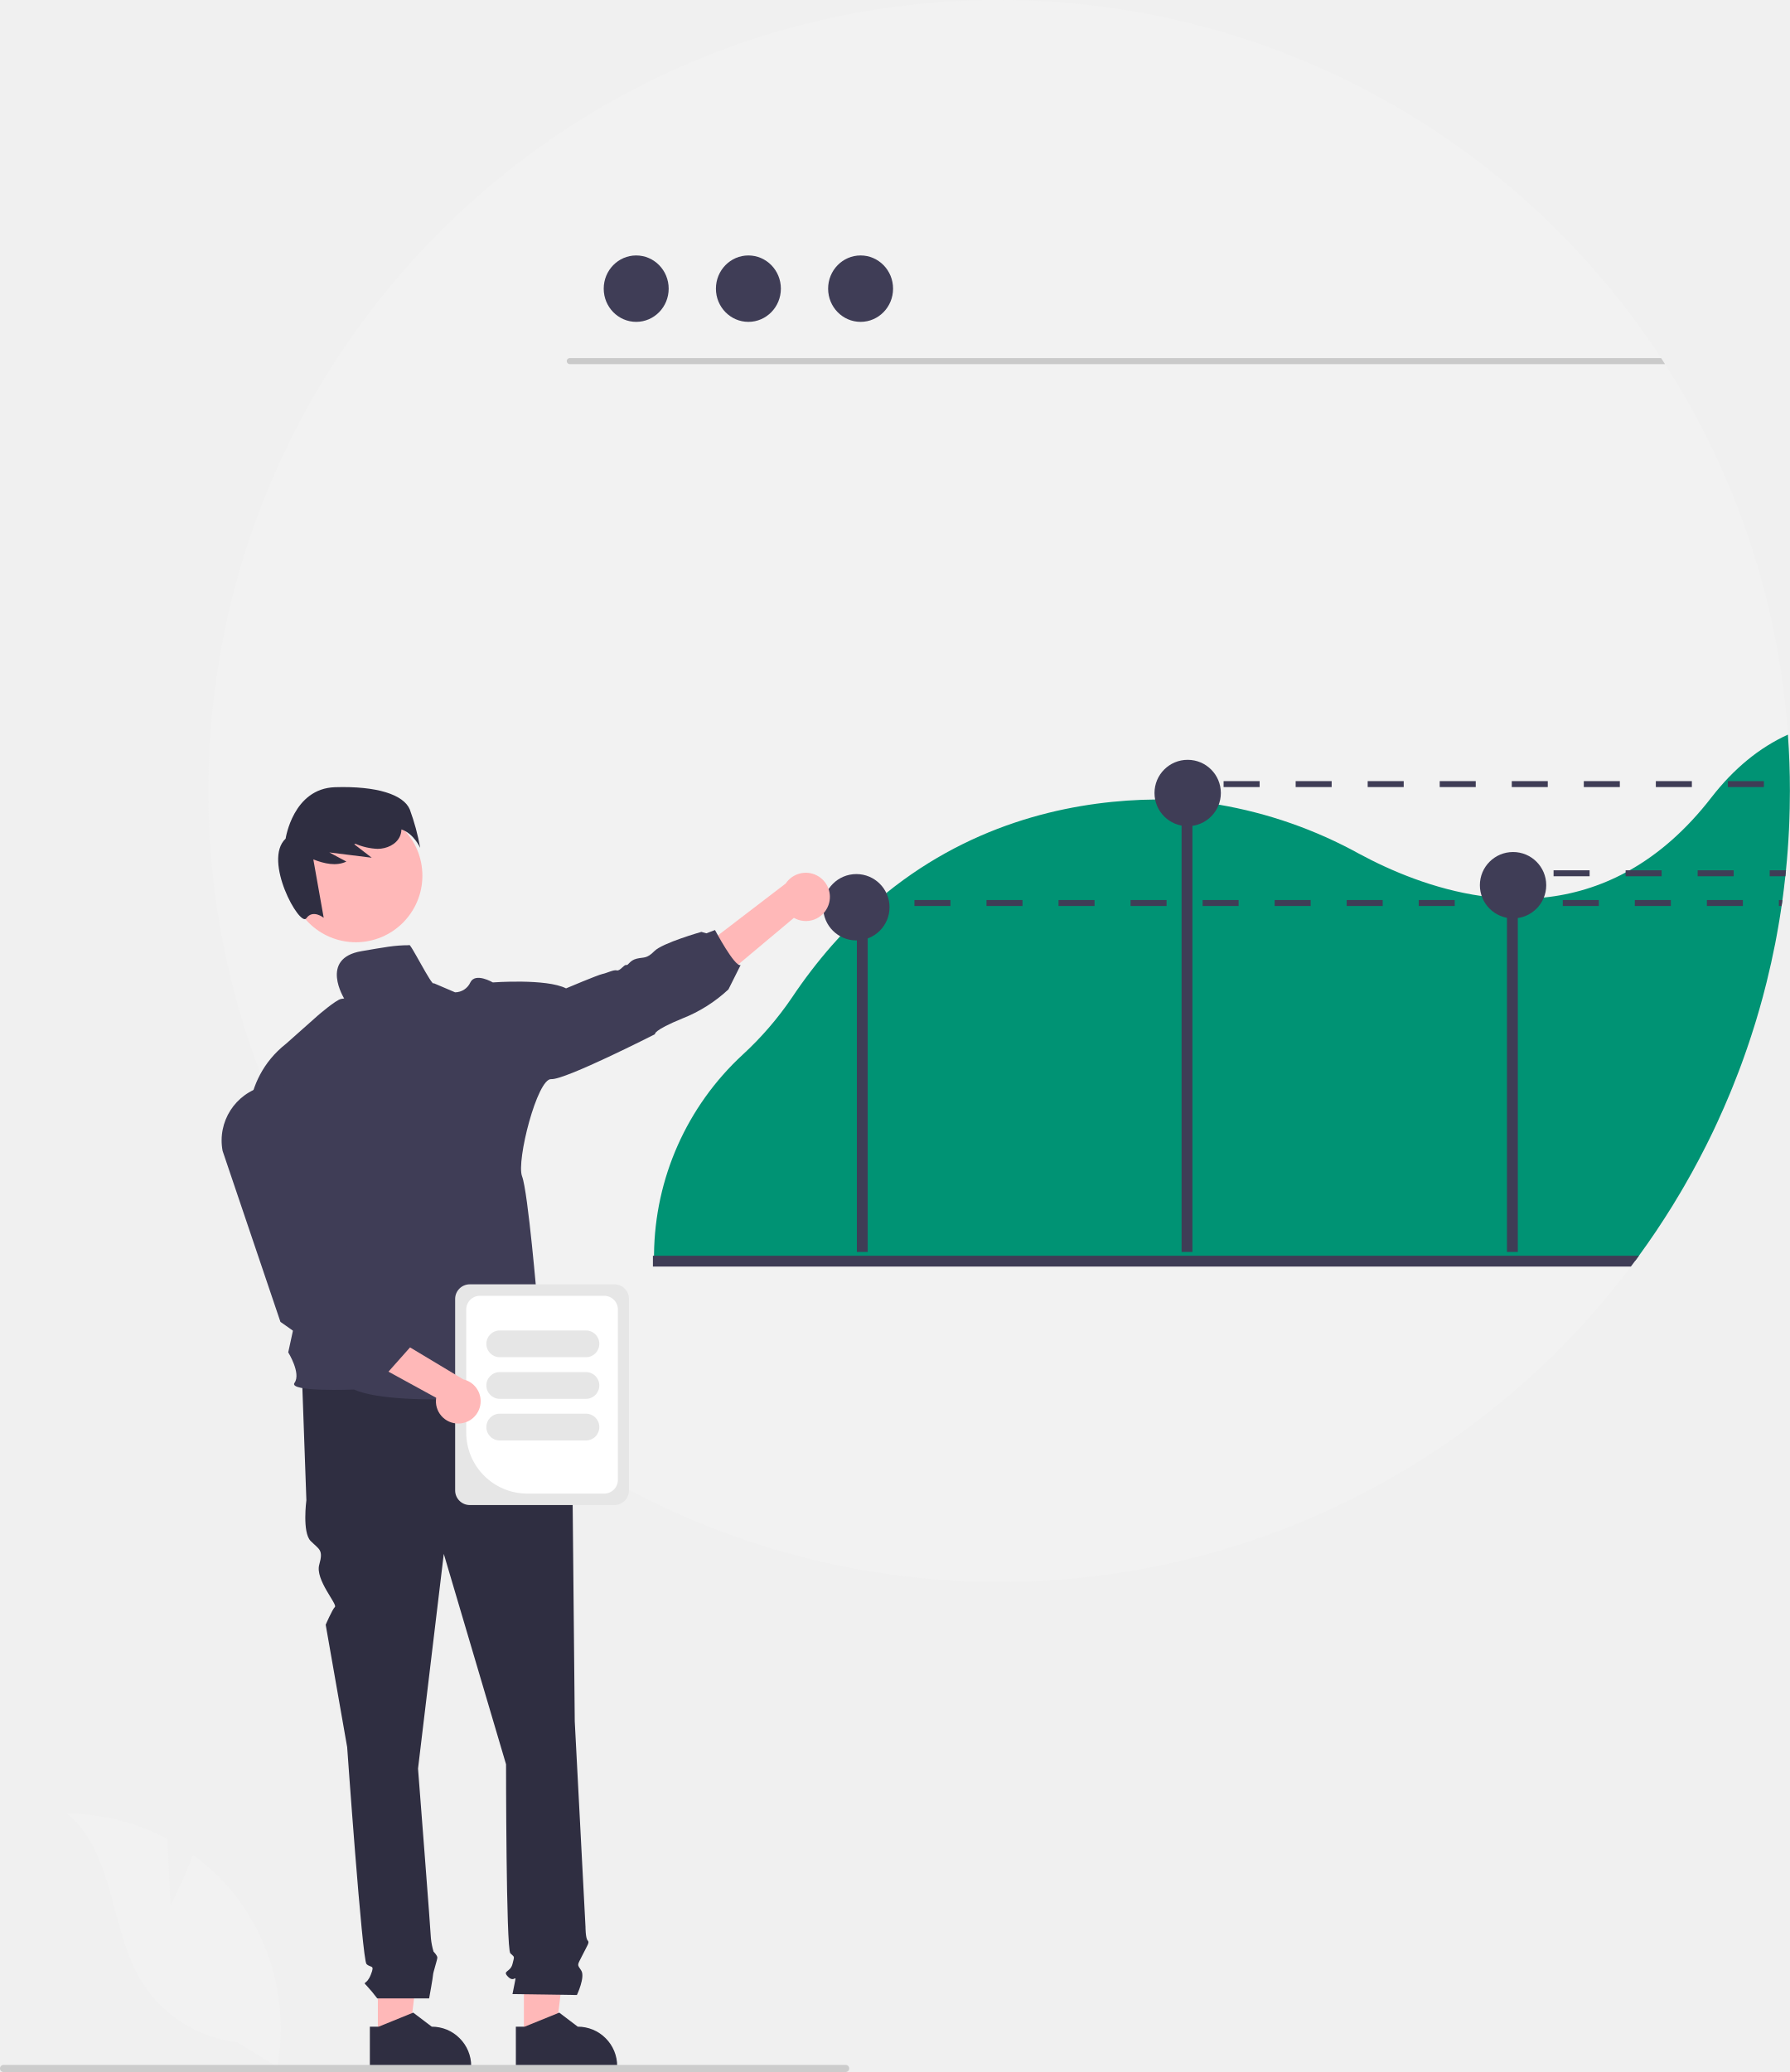
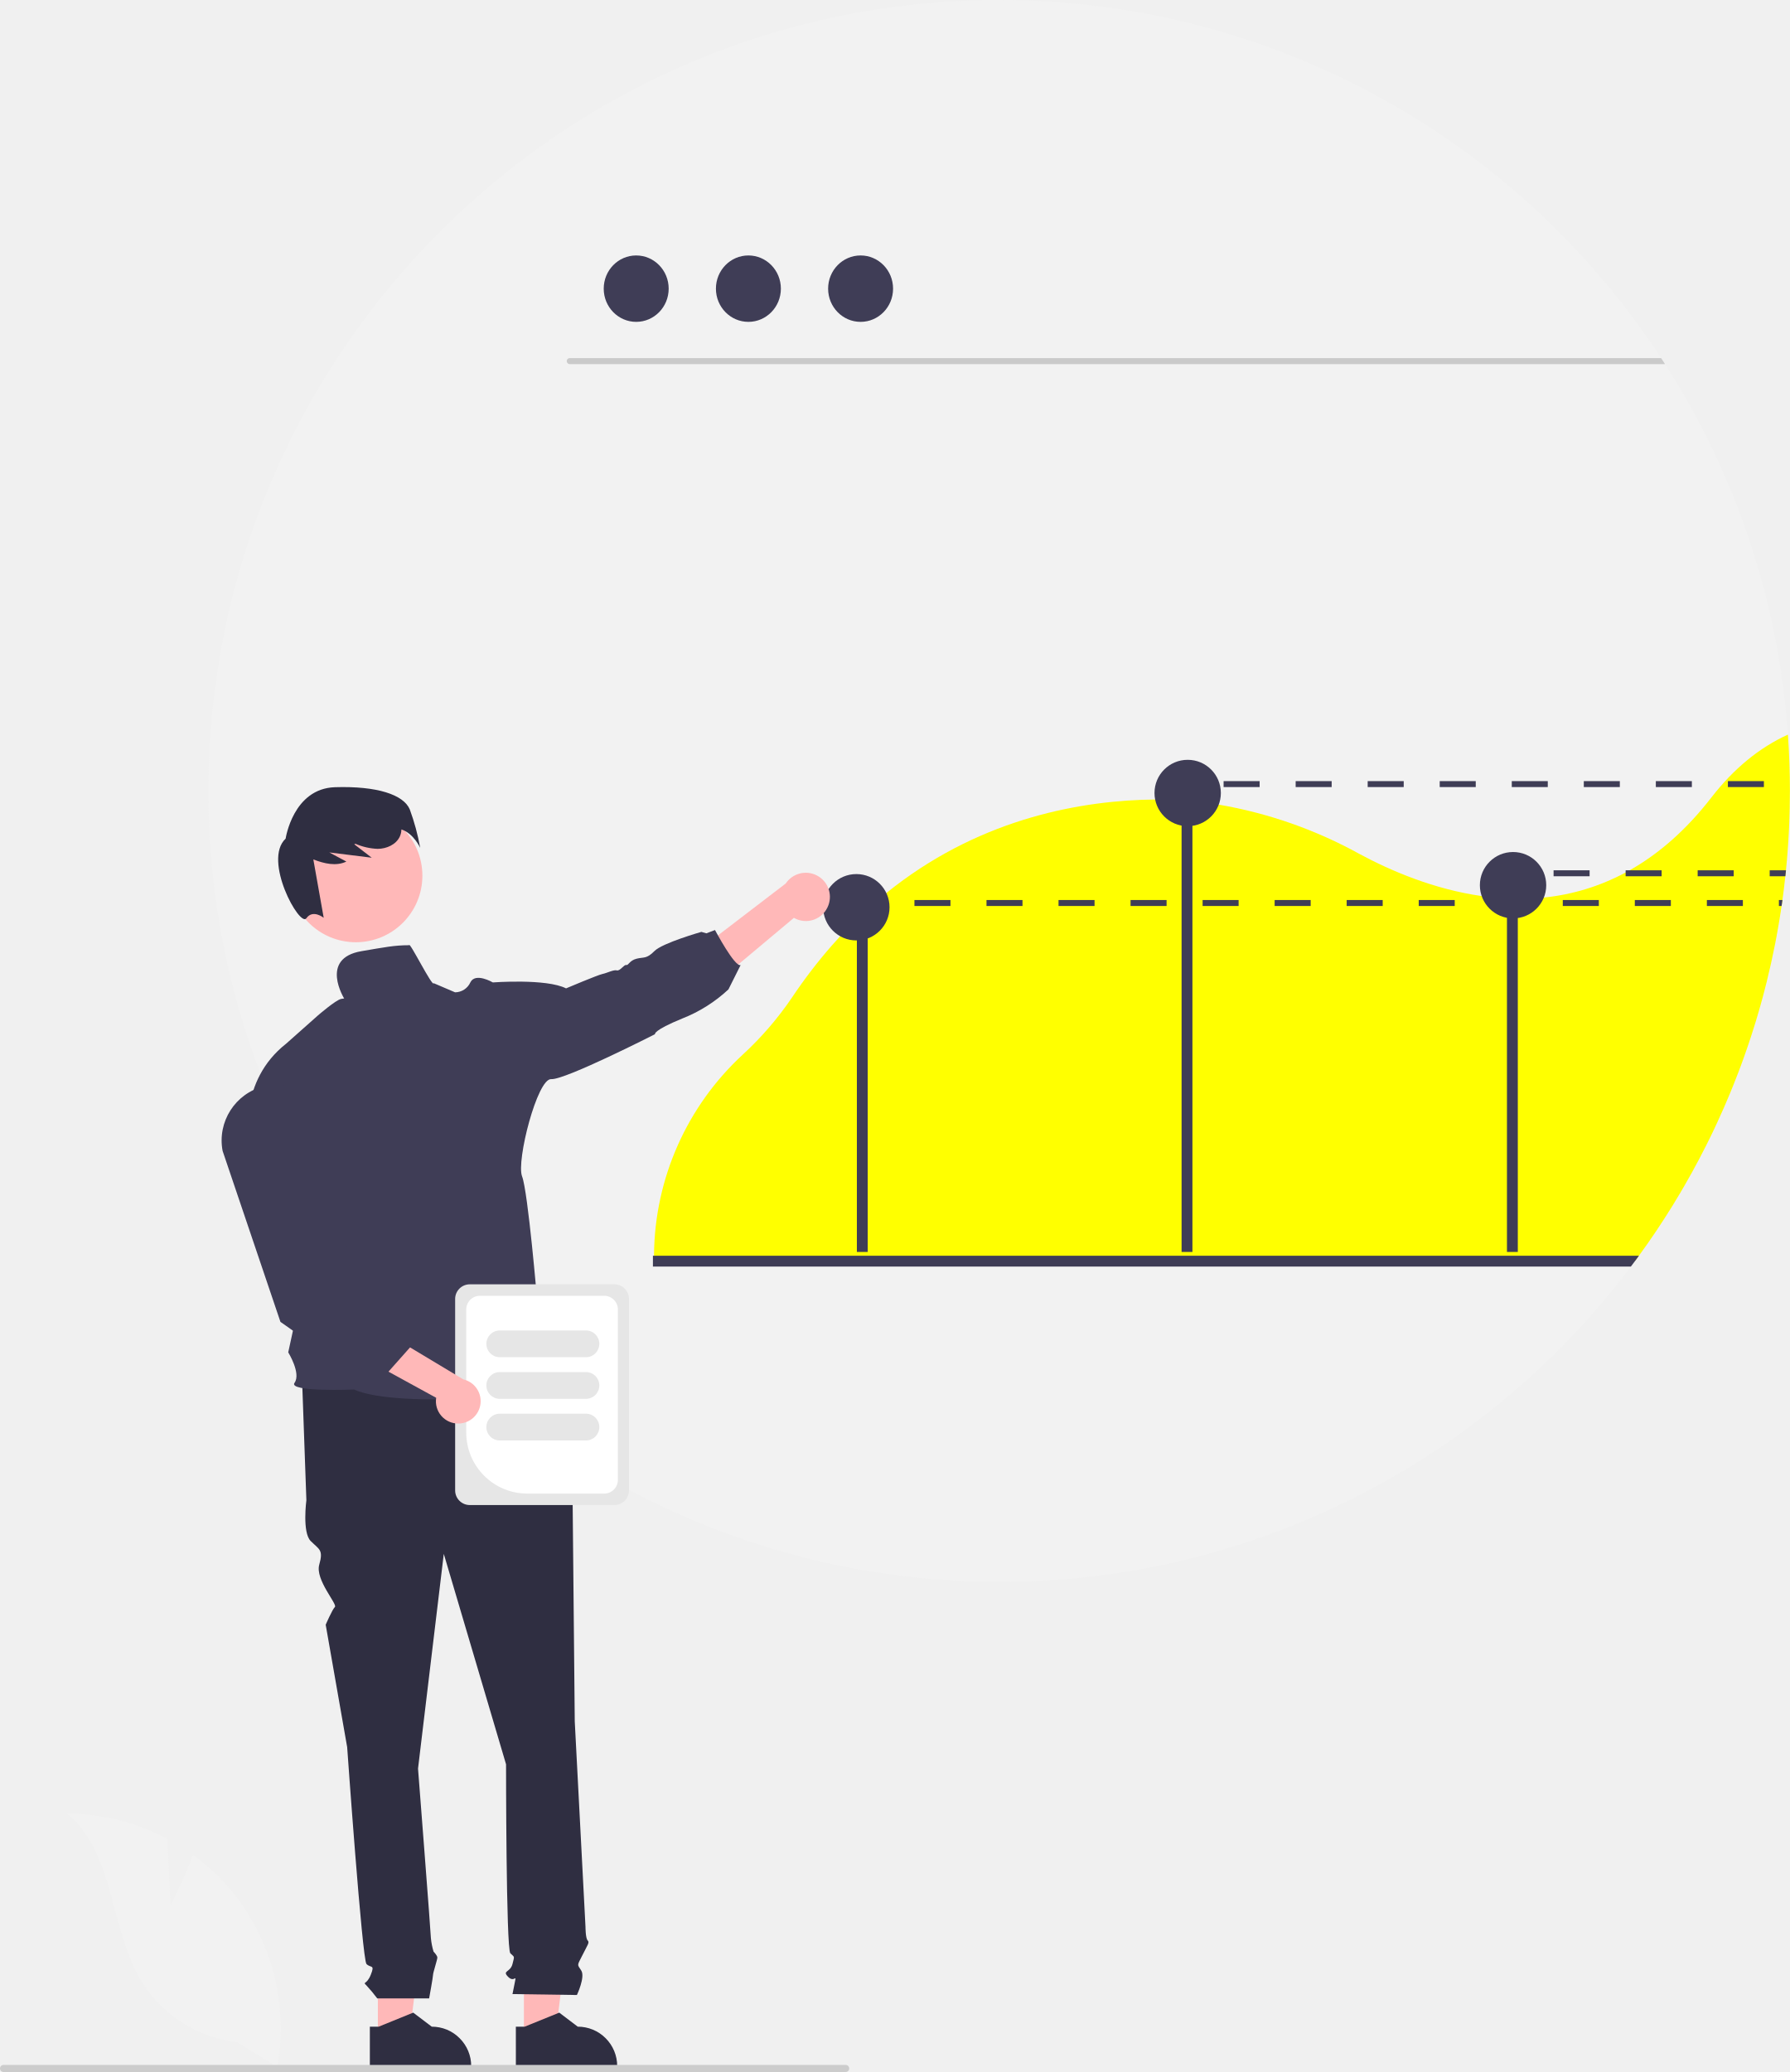
<svg xmlns="http://www.w3.org/2000/svg" data-name="Layer 1" width="602.107" height="696.919" viewBox="0 0 602.107 696.919">
  <path d="M901.053,367.541q0,2.97-.07,5.93c-.02,1.29-.06,2.58-.11,3.87-.01.37-.02.73-.04,1.1q-.045,1.065-.09,2.1-.33,6.915-1.02,13.73c-.02.22-.04.44-.06.65-.05.45-.09.9-.15,1.35-.14,1.35-.29,2.7-.46,4.03-.11.9-.22,1.79-.34,2.69-.06.43-.12.86-.17,1.28-.07.47-.13.93-.2,1.39-.03.2-.06.4-.09.61-.1.68-.2,1.37-.31,2.05-.13.89-.27,1.77-.42,2.66q-.21,1.32-.45,2.64c-.15.88-.31,1.76-.47,2.64-.16.89-.33,1.77-.5,2.65q-1.29,6.54-2.88,12.97-.63,2.505-1.29,5-1.095,4.05-2.31,8.06c-.23.74-.46,1.48-.69,2.21-.26.84-.53,1.68-.8,2.51-.27.84-.54,1.67-.82,2.5-.28.83-.56,1.66-.85,2.49-.28.82-.57,1.65-.87,2.47-.29.83-.59,1.65-.89,2.47-.31.82-.61,1.64-.92,2.45q-.93,2.46-1.91,4.87c-.32.81-.65,1.62-.99,2.42q-1.995,4.83-4.18,9.55c-.32.7-.64,1.4-.97,2.09-.22.46-.43.91-.65,1.37-.37.76-.73,1.51-1.1,2.26-.37.76-.75,1.53-1.14,2.3q-1.155,2.28-2.35,4.55c-.79,1.51-1.6,3.02-2.43,4.51s-1.67,2.98-2.52,4.45c-.43.74-.86,1.48-1.29,2.21q-2.595,4.395-5.36,8.69-2.745,4.275-5.67,8.45c-.97,1.39-1.96,2.78-2.96,4.15-.4.55-.8,1.09-1.2,1.63-.49.68-1,1.35-1.51,2.02a265.809,265.809,0,0,1-382.97,44.18q-4.38-3.66-8.6-7.5a267.376,267.376,0,0,1-46.71-55.98c-1.61-2.59-3.19-5.21-4.71-7.85a264.766,264.766,0,0,1-35.51-132.87c0-146.91,119.09-266,266-266a265.777,265.777,0,0,1,222.68,120.44c.44.67.88,1.35,1.32,2.03a264.422,264.422,0,0,1,41.33,124.62Q901.058,357.991,901.053,367.541Z" transform="translate(-298.9467 -101.5407)" fill="#f2f2f2" />
  <path d="M859.053,224.011h-368.45a1.015,1.015,0,0,1,0-2.03h367.13C858.173,222.651,858.613,223.331,859.053,224.011Z" transform="translate(-298.9467 -101.5407)" fill="#cacaca" />
  <ellipse cx="214.01" cy="97.09" rx="10.925" ry="11.169" fill="#3f3d56" />
  <ellipse cx="251.753" cy="97.09" rx="10.925" ry="11.169" fill="#3f3d56" />
  <ellipse cx="289.495" cy="97.09" rx="10.925" ry="11.169" fill="#3f3d56" />
-   <path d="M900.383,348.631c-9.61,4.37-18.22,11.43-25.74,21.14-8.69,11.23-18,19.14-27.51,24.5-.45.25-.89.49-1.34.73a73.528,73.528,0,0,1-27.51,8.43,83.499,83.499,0,0,1-8.76.42c-1.22-.01-2.44-.04-3.65-.1-2.87-.14-5.71-.42-8.5-.82-16.02-2.28-30.51-8.44-41.24-14.23a150.088,150.088,0,0,0-47.21-16.52q-4.44-.735-8.86-1.15c-1.22-.12-2.43-.21-3.64-.29q-4.455-.3-8.9-.28c-1.52.01-3.03.04-4.55.1-25.54,1-58.85,8.28-88.72,33.71-.4.34-.79.68-1.19,1.02-.37.32-.74.65-1.11.98a149.143,149.143,0,0,0-13.34,13.47,169.09,169.09,0,0,0-13.2,17.25,110.056,110.056,0,0,1-16.64,19.3,92.677,92.677,0,0,0-29.82,67.12v.5c-.01.54-.01,1.09-.01,1.63h330.13c.4-.54.8-1.08,1.19-1.63,1-1.37,1.99-2.76,2.96-4.15q2.925-4.17,5.67-8.45,2.775-4.29,5.36-8.69c.43-.73.86-1.47,1.29-2.21.85-1.47,1.69-2.96,2.52-4.45s1.64-3,2.43-4.51q1.2-2.265,2.35-4.55c.39-.77.77-1.54,1.14-2.3.37-.75.73-1.5,1.1-2.26.22-.46.43-.91.65-1.37.33-.69.65-1.39.97-2.09q2.19-4.725,4.18-9.55c.34-.8.67-1.61.99-2.42q.975-2.415,1.91-4.87c.31-.81.61-1.63.92-2.45.3-.82.6-1.64.89-2.47.3-.82.59-1.65.87-2.47.29-.83.57-1.66.85-2.49.28-.83.55-1.66.82-2.5.27-.83.54-1.67.8-2.51.23-.73.46-1.47.69-2.21q1.215-4.005,2.31-8.06.66-2.49,1.29-5,1.59-6.42,2.88-12.97c.17-.88.34-1.76.5-2.65.16-.88.32-1.76.47-2.64q.24-1.32.45-2.64c.15-.89.29-1.77.42-2.66.11-.68.21-1.37.31-2.05.03-.21.06-.41.09-.61.07-.47.13-.93.19-1.39.06-.43.12-.86.18-1.28.12-.9.23-1.79.34-2.69.17-1.33.32-2.68.46-4.03h.01c.04-.45.09-.9.14-1.35.02-.21.04-.43.06-.65q.69-6.81,1.02-13.73.045-1.035.09-2.1c.02-.37.03-.73.04-1.1.05-1.29.09-2.58.11-3.87q.075-2.955.07-5.93Q901.053,358.001,900.383,348.631Z" transform="translate(-298.9467 -101.5407)" fill="#009374" />
+   <path d="M900.383,348.631c-9.61,4.37-18.22,11.43-25.74,21.14-8.69,11.23-18,19.14-27.51,24.5-.45.25-.89.49-1.34.73a73.528,73.528,0,0,1-27.51,8.43,83.499,83.499,0,0,1-8.76.42c-1.22-.01-2.44-.04-3.65-.1-2.87-.14-5.71-.42-8.5-.82-16.02-2.28-30.51-8.44-41.24-14.23a150.088,150.088,0,0,0-47.21-16.52q-4.44-.735-8.86-1.15c-1.22-.12-2.43-.21-3.64-.29q-4.455-.3-8.9-.28c-1.52.01-3.03.04-4.55.1-25.54,1-58.85,8.28-88.72,33.71-.4.34-.79.68-1.19,1.02-.37.32-.74.65-1.11.98a149.143,149.143,0,0,0-13.34,13.47,169.09,169.09,0,0,0-13.2,17.25,110.056,110.056,0,0,1-16.64,19.3,92.677,92.677,0,0,0-29.82,67.12v.5c-.01.54-.01,1.09-.01,1.63h330.13c.4-.54.8-1.08,1.19-1.63,1-1.37,1.99-2.76,2.96-4.15q2.925-4.17,5.67-8.45,2.775-4.29,5.36-8.69c.43-.73.86-1.47,1.29-2.21.85-1.47,1.69-2.96,2.52-4.45s1.64-3,2.43-4.51q1.2-2.265,2.35-4.55c.39-.77.77-1.54,1.14-2.3.37-.75.73-1.5,1.1-2.26.22-.46.43-.91.65-1.37.33-.69.65-1.39.97-2.09q2.19-4.725,4.18-9.55c.34-.8.67-1.61.99-2.42q.975-2.415,1.91-4.87c.31-.81.61-1.63.92-2.45.3-.82.6-1.64.89-2.47.3-.82.59-1.65.87-2.47.29-.83.57-1.66.85-2.49.28-.83.55-1.66.82-2.5.27-.83.54-1.67.8-2.51.23-.73.46-1.47.69-2.21q1.215-4.005,2.31-8.06.66-2.49,1.29-5,1.59-6.42,2.88-12.97c.17-.88.34-1.76.5-2.65.16-.88.32-1.76.47-2.64q.24-1.32.45-2.64c.15-.89.29-1.77.42-2.66.11-.68.21-1.37.31-2.05.03-.21.06-.41.09-.61.07-.47.13-.93.19-1.39.06-.43.12-.86.18-1.28.12-.9.23-1.79.34-2.69.17-1.33.32-2.68.46-4.03h.01c.04-.45.09-.9.14-1.35.02-.21.04-.43.06-.65q.69-6.81,1.02-13.73.045-1.035.09-2.1c.02-.37.03-.73.04-1.1.05-1.29.09-2.58.11-3.87q.075-2.955.07-5.93Q901.053,358.001,900.383,348.631Z" transform="translate(-298.9467 -101.5407)" fill="#ffff00" />
  <rect x="288.244" y="314.155" width="3.648" height="106.939" fill="#3f3d56" />
  <rect x="397.473" y="264.211" width="3.648" height="156.883" fill="#3f3d56" />
  <rect x="506.927" y="297.047" width="3.648" height="124.047" fill="#3f3d56" />
  <circle cx="399.522" cy="266.726" r="11.161" fill="#3f3d56" />
  <circle cx="508.976" cy="297.737" r="11.161" fill="#3f3d56" />
  <circle cx="288.069" cy="305.155" r="11.161" fill="#3f3d56" />
  <path d="M850.263,523.911c-.4.55-.8,1.09-1.2,1.63-.49.68-1,1.35-1.51,2.02h-328.97v-3.65Z" transform="translate(-298.9467 -101.5407)" fill="#3f3d56" />
  <polygon points="127.115 685.125 137.686 685.125 142.715 644.349 127.113 644.35 127.115 685.125" fill="#ffb8b8" />
  <path d="M453.563,787.101a13.14,13.14,0,0,0-4.3-2.89,13.412,13.412,0,0,0-5.08-1l-6.23-4.72-.33.13-11.28,4.59h-2.98v13.7h34.09v-.43A13.16,13.16,0,0,0,453.563,787.101Z" transform="translate(-298.9467 -101.5407)" fill="#2f2e41" />
  <polygon points="176.228 685.125 186.799 685.125 191.828 644.349 176.226 644.35 176.228 685.125" fill="#ffb8b8" />
  <path d="M502.683,787.101a13.077,13.077,0,0,0-4.31-2.89,13.336,13.336,0,0,0-5.08-1l-6.22-4.72-.34.14-11.28,4.58h-2.98l.01,13.7h34.08v-.43A13.192,13.192,0,0,0,502.683,787.101Z" transform="translate(-298.9467 -101.5407)" fill="#2f2e41" />
  <path d="M483.625,563.522,400.566,565.689l1.444,40.446s-1.444,10.834,1.444,13.723,4.333,2.889,2.889,7.945,6.187,13.313,5.26,14.24-3.094,5.983-3.094,5.983l7.222,41.168s5.056,71.503,6.5,72.947,2.889,0,1.444,3.611-2.889,2.167-1.444,3.611a53.192,53.192,0,0,1,3.611,4.333h17.462s1.317-7.222,1.317-7.945,1.444-5.056,1.444-5.778-1.277-1.999-1.277-1.999a23.761,23.761,0,0,1-.89-4.501c0-1.444-4.333-57.058-4.333-57.058l8.667-72.225,20.945,70.78s0,62.113,1.444,63.558,1.444.722.722,3.611-3.611,2.167-1.444,4.333,2.889-1.444,2.167,2.167l-.722,3.611,21.667.31s2.889-6.088,1.444-8.255-1.358-1.575.404-5.121,2.485-4.268,1.762-4.99-.722-4.564-.722-4.564l-3.611-69.106s-.722-72.947-.722-75.114a7.204,7.204,0,0,1,.6-3.249v-2.941l-2.767-10.421Z" transform="translate(-298.9467 -101.5407)" fill="#2f2e41" />
  <path d="M577.621,405.998a8.065,8.065,0,0,1-11.61,4.261l-36.054,30.205-1.959-14.764,35.264-26.995a8.109,8.109,0,0,1,14.359,7.293Z" transform="translate(-298.9467 -101.5407)" fill="#ffb8b8" />
  <circle cx="119.696" cy="294.534" r="22.39" fill="#ffb8b8" />
  <path d="M436.794,373.792c-2.084-4.968-11.017-7.918-25.153-7.474s-16.611,17.301-16.611,17.301c-7.786,7.257,4.784,29.914,6.965,26.79,2.181-3.124,5.842-.171,5.842-.171l-3.489-19.627c3.685,1.418,7.648,2.369,11.114.718l-5.743-3.071,14.278,1.777-5.888-4.53c.143-.047.285-.096.428-.144a20.924,20.924,0,0,0,7.46,1.694c3.002-.022,6.192-1.429,7.45-4.155a6.139,6.139,0,0,0,.533-2.376c4.139,1.344,6.313,6.193,6.313,6.193A76.403,76.403,0,0,0,436.794,373.792Z" transform="translate(-298.9467 -101.5407)" fill="#2f2e41" />
  <path d="M436.565,419.465c-5,0-8.22.69-16,2-14.36,2.42-5.76,16.065-5.76,16.065s.65-.33-1.11,0-7.76,5.52-7.76,5.52l-10.73,9.53c-16.17,12.69-12.55,32.49-12.55,32.49l23.58,23.73-10.33,47.61s4.39,7.07,2.12,10.24,20,2.26,20,2.26c15.37,6.85,69.52,1.06,69.52,1.06-.75-1.96-8-17.15-8-17.15,3.15-5.44.15-13.3.15-13.3s-3.13-37.18-5.13-42.32,5.12-32.99,9.8-32.69,34.91-15.12,34.91-15.12-.76-1.21,9.22-5.29a48.911,48.911,0,0,0,15.49-9.77l4.1-8.19c-1.97.76-8.62-11.78-8.62-11.78l-2.9,1.105-1.68-.485s-13.11,3.73-15.79,6.45-3.58,1.96-6,2.57-2.72,2.31-3.48,2.12-2.11,2.11-3.17,1.81-3.33.91-4.84,1.21-12.24,4.84-12.24,4.84c-6.64-3.36-24.64-2-24.64-2s-5.89-3.47-7.56,0a5.69,5.69,0,0,1-5.13,3.33l-7.18-3.07C444.438,433.763,436.606,417.887,436.565,419.465Z" transform="translate(-298.9467 -101.5407)" fill="#3f3d56" />
  <path d="M356.278,742.531l-.998-22.434a72.455,72.455,0,0,0-33.796-8.555c16.231,13.27,14.203,38.851,25.208,56.697a43.582,43.582,0,0,0,31.959,20.14l13.583,8.316A73.03,73.03,0,0,0,376.842,737.516a70.543,70.543,0,0,0-12.964-12.046C360.624,734.048,356.278,742.531,356.278,742.531Z" transform="translate(-298.9467 -101.5407)" fill="#f2f2f2" />
  <path d="M298.947,797.269a1.186,1.186,0,0,0,1.19,1.19h283.29a1.19,1.19,0,1,0,0-2.38h-283.29A1.187,1.187,0,0,0,298.947,797.269Z" transform="translate(-298.9467 -101.5407)" fill="#ccc" />
  <rect x="289.494" y="302.729" width="6" height="2" fill="#3f3d56" />
  <path d="M606.553,404.271v2h12.12v-2Zm24.24,0v2h12.11v-2Zm24.23,0v2h12.12v-2Zm24.23,0v2h12.12v-2Zm24.24,0v2h12.11v-2Zm24.23,0v2h12.12v-2Zm24.23,0v2h12.12v-2Zm24.24,0v2h12.11v-2Zm24.23,0v2h12.12v-2Zm24.23,0v2h12.12v-2Zm24.23,0v2h12.12v-2Zm24.24,0v2h12.11v-2Zm24.23,0v2h.9c.03-.21.06-.41.09-.61.07-.46.13-.92.2-1.39Z" transform="translate(-298.9467 -101.5407)" fill="#3f3d56" />
  <rect x="393.494" y="262.729" width="6" height="2" fill="#3f3d56" />
  <path d="M710.553,364.271v2h12.12v-2Zm24.24,0v2h12.11v-2Zm24.23,0v2h12.12v-2Zm24.23,0v2h12.12v-2Zm24.24,0v2h12.11v-2Zm24.23,0v2h12.12v-2Zm24.23,0v2h12.12v-2Zm24.24,0v2h12.11v-2Z" transform="translate(-298.9467 -101.5407)" fill="#3f3d56" />
  <rect x="504.494" y="292.729" width="6" height="2" fill="#3f3d56" />
  <path d="M821.553,394.271v2h12.12v-2Zm24.24,0v2h12.11v-2Zm24.23,0v2h12.12v-2Zm24.23,0v2h5.27c.04-.45.09-.9.14-1.35.02-.21.04-.43.06-.65Z" transform="translate(-298.9467 -101.5407)" fill="#3f3d56" />
  <path d="M452.053,602.85V538.44a4.923,4.923,0,0,1,4.917-4.917h48.643a4.923,4.923,0,0,1,4.917,4.917v64.409a4.923,4.923,0,0,1-4.917,4.917H456.97A4.923,4.923,0,0,1,452.053,602.85Z" transform="translate(-298.9467 -101.5407)" fill="#e6e6e6" />
  <path d="M455.785,583.395V541.987a4.61,4.61,0,0,1,4.605-4.605h41.805a4.61,4.61,0,0,1,4.605,4.605v57.316a4.61,4.61,0,0,1-4.605,4.605H476.297A20.536,20.536,0,0,1,455.785,583.395Z" transform="translate(-298.9467 -101.5407)" fill="#fff" />
  <path d="M462.553,553.541a4.505,4.505,0,0,1,4.5-4.5h29a4.5,4.5,0,1,1,0,9h-29A4.505,4.505,0,0,1,462.553,553.541Z" transform="translate(-298.9467 -101.5407)" fill="#e6e6e6" />
  <path d="M462.553,567.541a4.505,4.505,0,0,1,4.5-4.5h29a4.5,4.5,0,1,1,0,9h-29A4.505,4.505,0,0,1,462.553,567.541Z" transform="translate(-298.9467 -101.5407)" fill="#e6e6e6" />
  <path d="M462.553,581.541a4.505,4.505,0,0,1,4.5-4.5h29a4.5,4.5,0,1,1,0,9h-29A4.505,4.505,0,0,1,462.553,581.541Z" transform="translate(-298.9467 -101.5407)" fill="#e6e6e6" />
  <path d="M453.202,580.349a7.483,7.483,0,0,1-7.528-8.659l-41.53-22.739,12.155-6.574,38.486,23.114a7.524,7.524,0,0,1-1.582,14.858Z" transform="translate(-298.9467 -101.5407)" fill="#ffb8b8" />
  <path d="M429.053,563.541l-14.727-2.616-5.273-4.384-3.546-1.806-12.223-8.579-.036-.108-19.421-57.41a18.804,18.804,0,0,1,13.915-21.737h0a18.784,18.784,0,0,1,23.168,15.86l6.25,49.203,10.361,10.7,4.533.878,1.043,4.881,3.957,6.119Z" transform="translate(-298.9467 -101.5407)" fill="#3f3d56" />
</svg>
